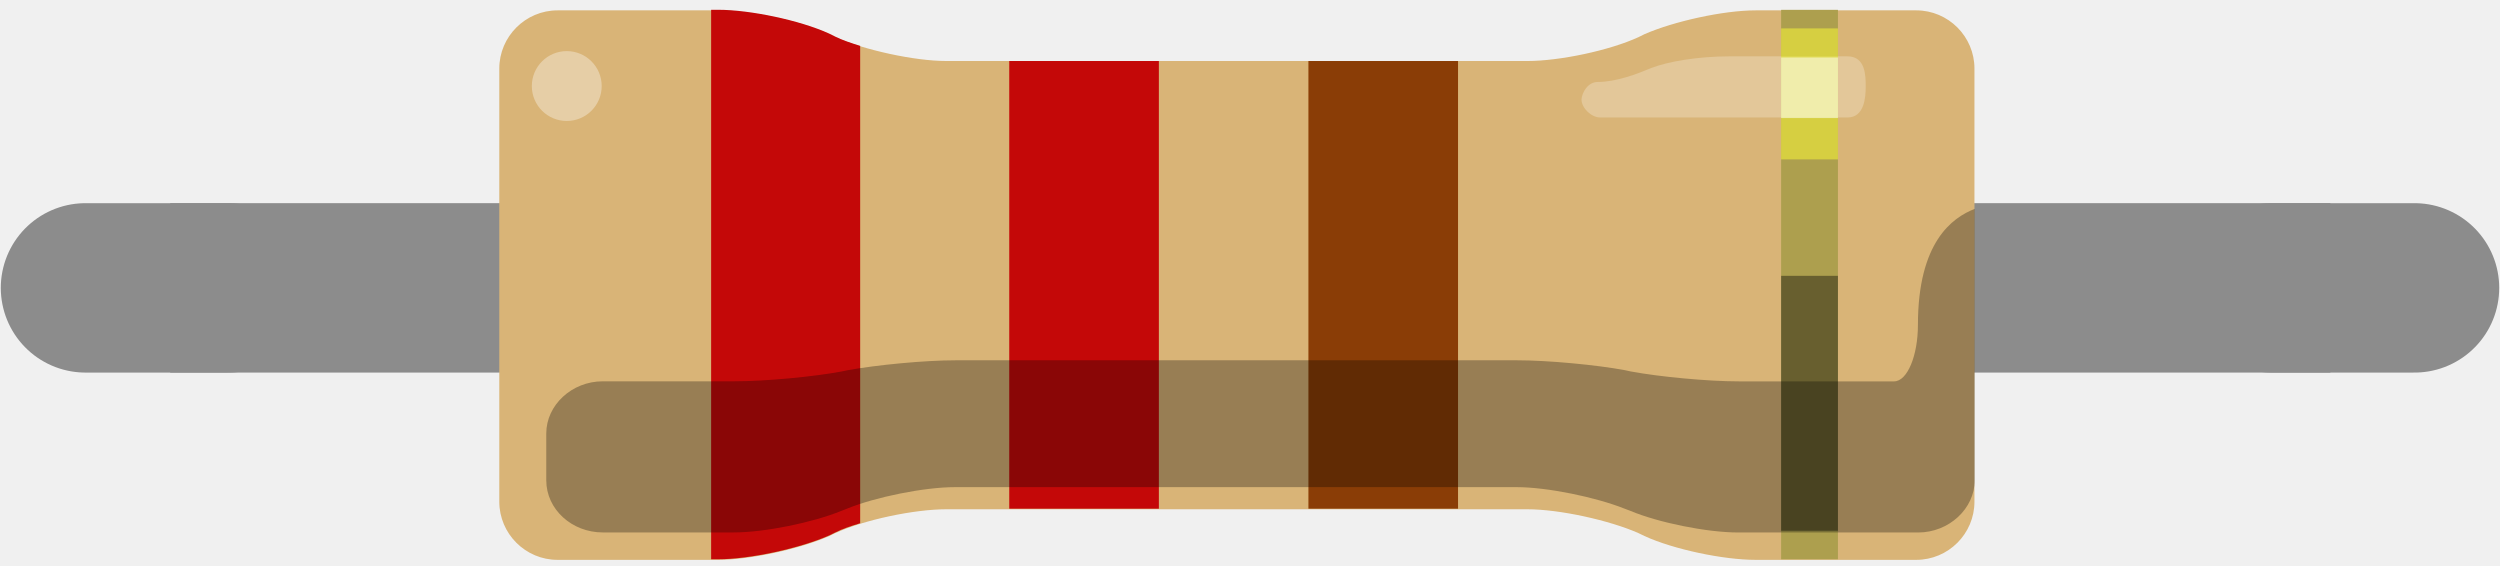
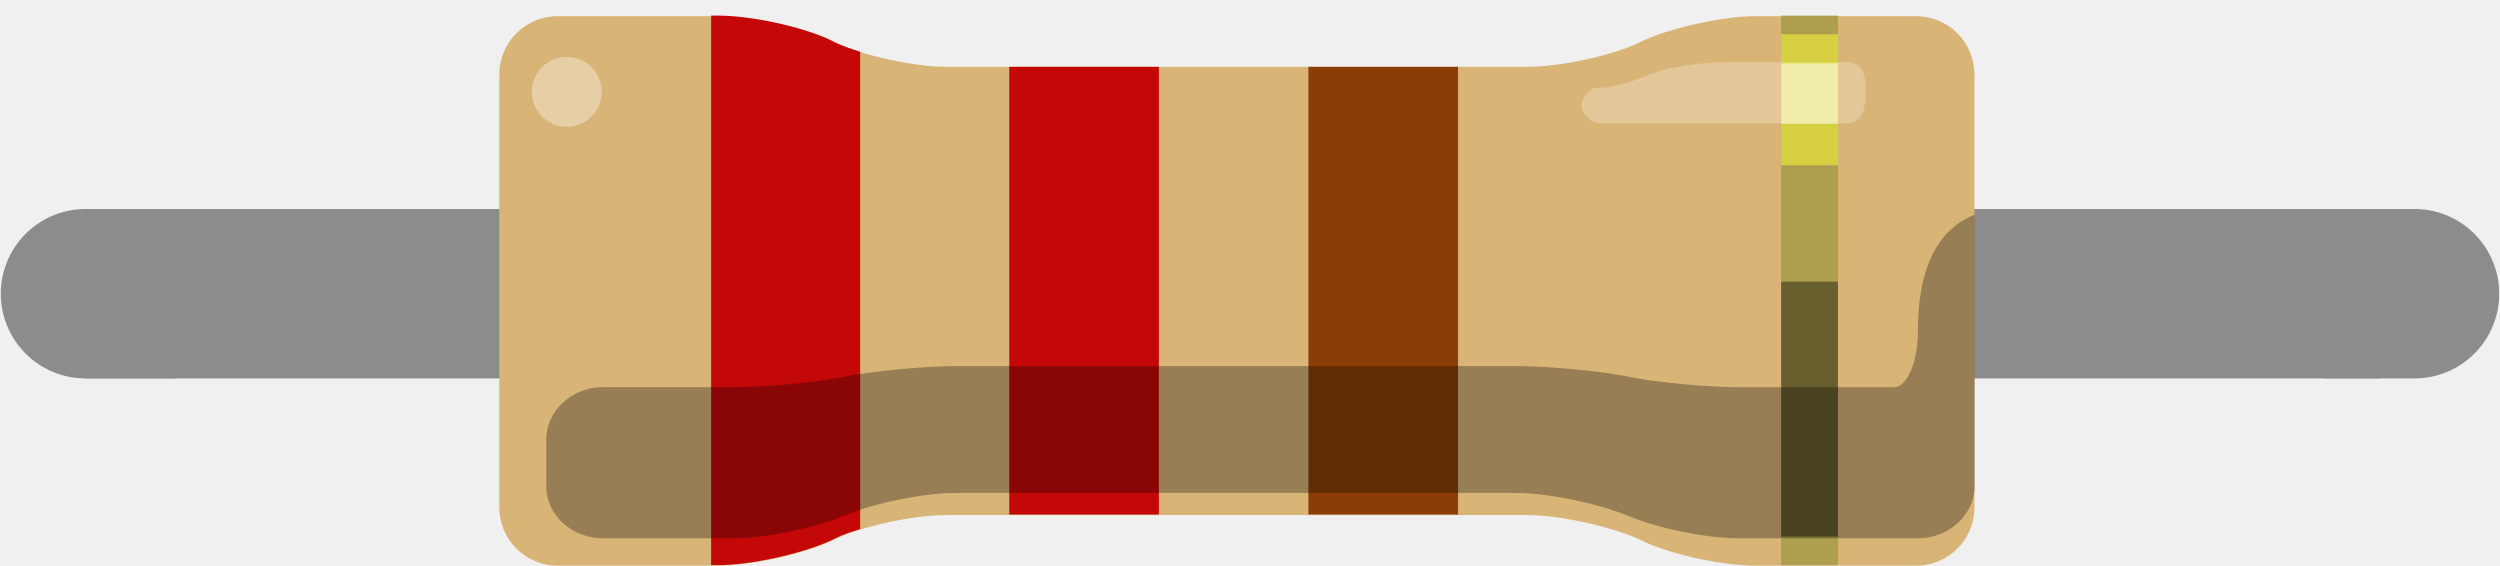
<svg xmlns="http://www.w3.org/2000/svg" version="1.2" baseProfile="tiny" x="0" y="0" width="0.429in" height="0.097in" viewBox="0 0 42.917 9.71">
  <g id="breadboard">
-     <g transform="translate(0, -0.1)">
-       <rect id="connector0pin" x="1.455" y="3.59" fill="none" width="1" height="1" />
-       <rect id="connector1pin" x="38.552" y="3.59" fill="none" width="1" height="1" />
-       <line id="connector0leg" stroke-linecap="round" x1="1.455" y1="5.045" x2="3.91" y2="5.045" stroke="#8C8C8C" fill="none" stroke-width="2.91" />
-       <line id="connector1leg" stroke-linecap="round" x1="41.462" y1="5.045" x2="39.007" y2="5.045" stroke="#8C8C8C" fill="none" stroke-width="2.91" />
-       <path fill="none" stroke="#8C8C8C" stroke-width="2.91" d="M2.91,5.045l37.107,0" />
-       <path id="body" fill="#D9B477" d="M14.233,0.688c-0.5-0.23-1.36-0.41-1.91-0.41h-2.76c-0.55,0-1,0.45-1,1v7.439c0,0.551,0.45,1,1,1   h2.76c0.55,0,1.41-0.189,1.91-0.41l0.1-0.049c0.5-0.23,1.36-0.41,1.91-0.41h9.98c0.551,0,1.409,0.189,1.909,0.41l0.101,0.049   c0.5,0.23,1.358,0.41,1.91,0.41h2.76c0.552,0,1-0.449,1-1V1.278c0-0.55-0.448-1-1-1h-2.76c-0.552,0-1.41,0.19-1.91,0.41   l-0.101,0.05c-0.5,0.23-1.358,0.41-1.909,0.41h-9.98c-0.55,0-1.41-0.19-1.91-0.41L14.233,0.688z" />
-       <rect id="gold_band" x="30.582" y="0.269" fill="#AD9F4E" width="0.976" height="9.438" />
-       <rect id="band_rd_multiplier" fill="#8A3D06" x="22.462" y="1.148" width="2.57" height="7.69" />
-       <rect id="band_2_nd" fill="#C40808" x="17.323" y="1.148" width="2.57" height="7.69" />
-       <path id="band_1_st" fill="#C40808" d="M14.762,0.888c-0.16-0.05-0.31-0.1-0.43-0.16l-0.1-0.05c-0.5-0.229-1.36-0.41-1.91-0.41   h-0.12v9.439h0.12c0.55,0,1.41-0.189,1.91-0.41l0.1-0.049c0.12-0.062,0.27-0.111,0.43-0.16V0.888z" />
-       <path id="Shadow" opacity="0.3" d="M32.932,5.68L32.932,5.68c0,0.527-0.181,0.971-0.41,0.971h-2.67   c-0.528,0-1.358-0.078-1.851-0.17L27.9,6.459c-0.479-0.09-1.318-0.17-1.852-0.17H16.4c-0.53,0-1.36,0.08-1.85,0.17l-0.1,0.021   c-0.48,0.091-1.31,0.17-1.85,0.17h-0.44h-1.39h-0.43c-0.53,0-0.97,0.408-0.97,0.896v0.343V8.11v0.24c0,0.5,0.44,0.896,0.97,0.896   h2.25c0.53,0,1.36-0.17,1.85-0.371l0.1-0.039c0.48-0.196,1.32-0.368,1.85-0.368h9.648c0.527,0,1.357,0.172,1.853,0.369l0.103,0.039   c0.479,0.201,1.312,0.371,1.852,0.371h3.09c0.529,0,0.971-0.41,0.971-0.896V7.6V6.249V3.688C33.522,3.838,32.932,4.258,32.932,5.68   z" />
-       <rect id="ShadowExtra" x="30.582" y="4.838" opacity="0.4" width="0.976" height="4.379" />
-       <path id="ReflexRight" opacity="0.25" fill="#FFFFFF" d="M27.432,1.508c0.319,0,0.682-0.14,0.92-0.24   c0.28-0.11,0.801-0.2,1.342-0.2h2.029c0.312,0,0.312,0.34,0.312,0.52c0,0.18-0.021,0.53-0.312,0.53h-4.25   c-0.149,0-0.32-0.16-0.32-0.311C27.162,1.688,27.262,1.508,27.432,1.508z" />
-       <circle id="ReflexLeft" opacity="0.35" fill="#FFFFFF" cx="9.722" cy="1.578" r="0.6" />
-       <rect id="Reflex_gold" x="30.582" y="0.588" opacity="0.5" fill="#FFFF33" width="0.976" height="2.25" />
-       <rect id="Reflex_extra" x="30.582" y="1.088" opacity="0.5" fill="#FFFFFF" width="0.976" height="1.04" />
-     </g>
+     <rect id="connector0pin" x="0.5" y="3.59" fill="none" width="1" height="1" />
+     <rect id="connector1pin" x="41.417" y="3.59" fill="none" width="1" height="1" />
+     <line id="connector0leg" stroke-linecap="round" x1="1.455" y1="5.045" x2="2.91" y2="5.045" stroke="#8C8C8C" fill="none" stroke-width="2.91" />
+     <line id="connector1leg" stroke-linecap="round" x1="41.462" y1="5.045" x2="40.007" y2="5.045" stroke="#8C8C8C" fill="none" stroke-width="2.91" />
+     <path fill="none" stroke="#8C8C8C" stroke-width="2.91" d="M1.455,5.045l39.398,0" />
+     <path id="body" fill="#D9B477" d="M14.233,0.688c-0.5-0.23-1.36-0.41-1.91-0.41h-2.76c-0.55,0-1,0.45-1,1v7.439c0,0.551,0.45,1,1,1   h2.76c0.55,0,1.41-0.189,1.91-0.41l0.1-0.049c0.5-0.23,1.36-0.41,1.91-0.41h9.98c0.551,0,1.409,0.189,1.909,0.41l0.101,0.049   c0.5,0.23,1.358,0.41,1.91,0.41h2.76c0.552,0,1-0.449,1-1V1.278c0-0.55-0.448-1-1-1h-2.76c-0.552,0-1.41,0.19-1.91,0.41   l-0.101,0.05c-0.5,0.23-1.358,0.41-1.909,0.41h-9.98c-0.55,0-1.41-0.19-1.91-0.41L14.233,0.688z" />
+     <rect id="gold_band" x="30.582" y="0.269" fill="#AD9F4E" width="0.976" height="9.438" />
+     <rect id="band_rd_multiplier" fill="#8A3D06" x="22.462" y="1.148" width="2.57" height="7.69" />
+     <rect id="band_2_nd" fill="#C40808" x="17.323" y="1.148" width="2.57" height="7.69" />
+     <path id="band_1_st" fill="#C40808" d="M14.762,0.888c-0.16-0.05-0.31-0.1-0.43-0.16l-0.1-0.05c-0.5-0.229-1.36-0.41-1.91-0.41   h-0.12v9.439h0.12c0.55,0,1.41-0.189,1.91-0.41l0.1-0.049c0.12-0.062,0.27-0.111,0.43-0.16V0.888z" />
+     <path id="Shadow" opacity="0.3" d="M32.932,5.68L32.932,5.68c0,0.527-0.181,0.971-0.41,0.971h-2.67   c-0.528,0-1.358-0.078-1.851-0.17L27.9,6.459c-0.479-0.09-1.318-0.17-1.852-0.17H16.4c-0.53,0-1.36,0.08-1.85,0.17l-0.1,0.021   c-0.48,0.091-1.31,0.17-1.85,0.17h-0.44h-1.39h-0.43c-0.53,0-0.97,0.408-0.97,0.896v0.343V8.11v0.24c0,0.5,0.44,0.896,0.97,0.896   h2.25c0.53,0,1.36-0.17,1.85-0.371l0.1-0.039c0.48-0.196,1.32-0.368,1.85-0.368h9.648c0.527,0,1.357,0.172,1.853,0.369l0.103,0.039   c0.479,0.201,1.312,0.371,1.852,0.371h3.09c0.529,0,0.971-0.41,0.971-0.896V7.6V6.249V3.688C33.522,3.838,32.932,4.258,32.932,5.68   z" />
+     <rect id="ShadowExtra" x="30.582" y="4.838" opacity="0.4" width="0.976" height="4.379" />
+     <path id="ReflexRight" opacity="0.25" fill="#FFFFFF" d="M27.432,1.508c0.319,0,0.682-0.14,0.92-0.24   c0.28-0.11,0.801-0.2,1.342-0.2h2.029c0.312,0,0.312,0.34,0.312,0.52c0,0.18-0.021,0.53-0.312,0.53h-4.25   c-0.149,0-0.32-0.16-0.32-0.311C27.162,1.688,27.262,1.508,27.432,1.508z" />
+     <circle id="ReflexLeft" opacity="0.35" fill="#FFFFFF" cx="9.722" cy="1.578" r="0.6" />
+     <rect id="Reflex_gold" x="30.582" y="0.588" opacity="0.5" fill="#FFFF33" width="0.976" height="2.25" />
+     <rect id="Reflex_extra" x="30.582" y="1.088" opacity="0.5" fill="#FFFFFF" width="0.976" height="1.04" />
  </g>
</svg>
